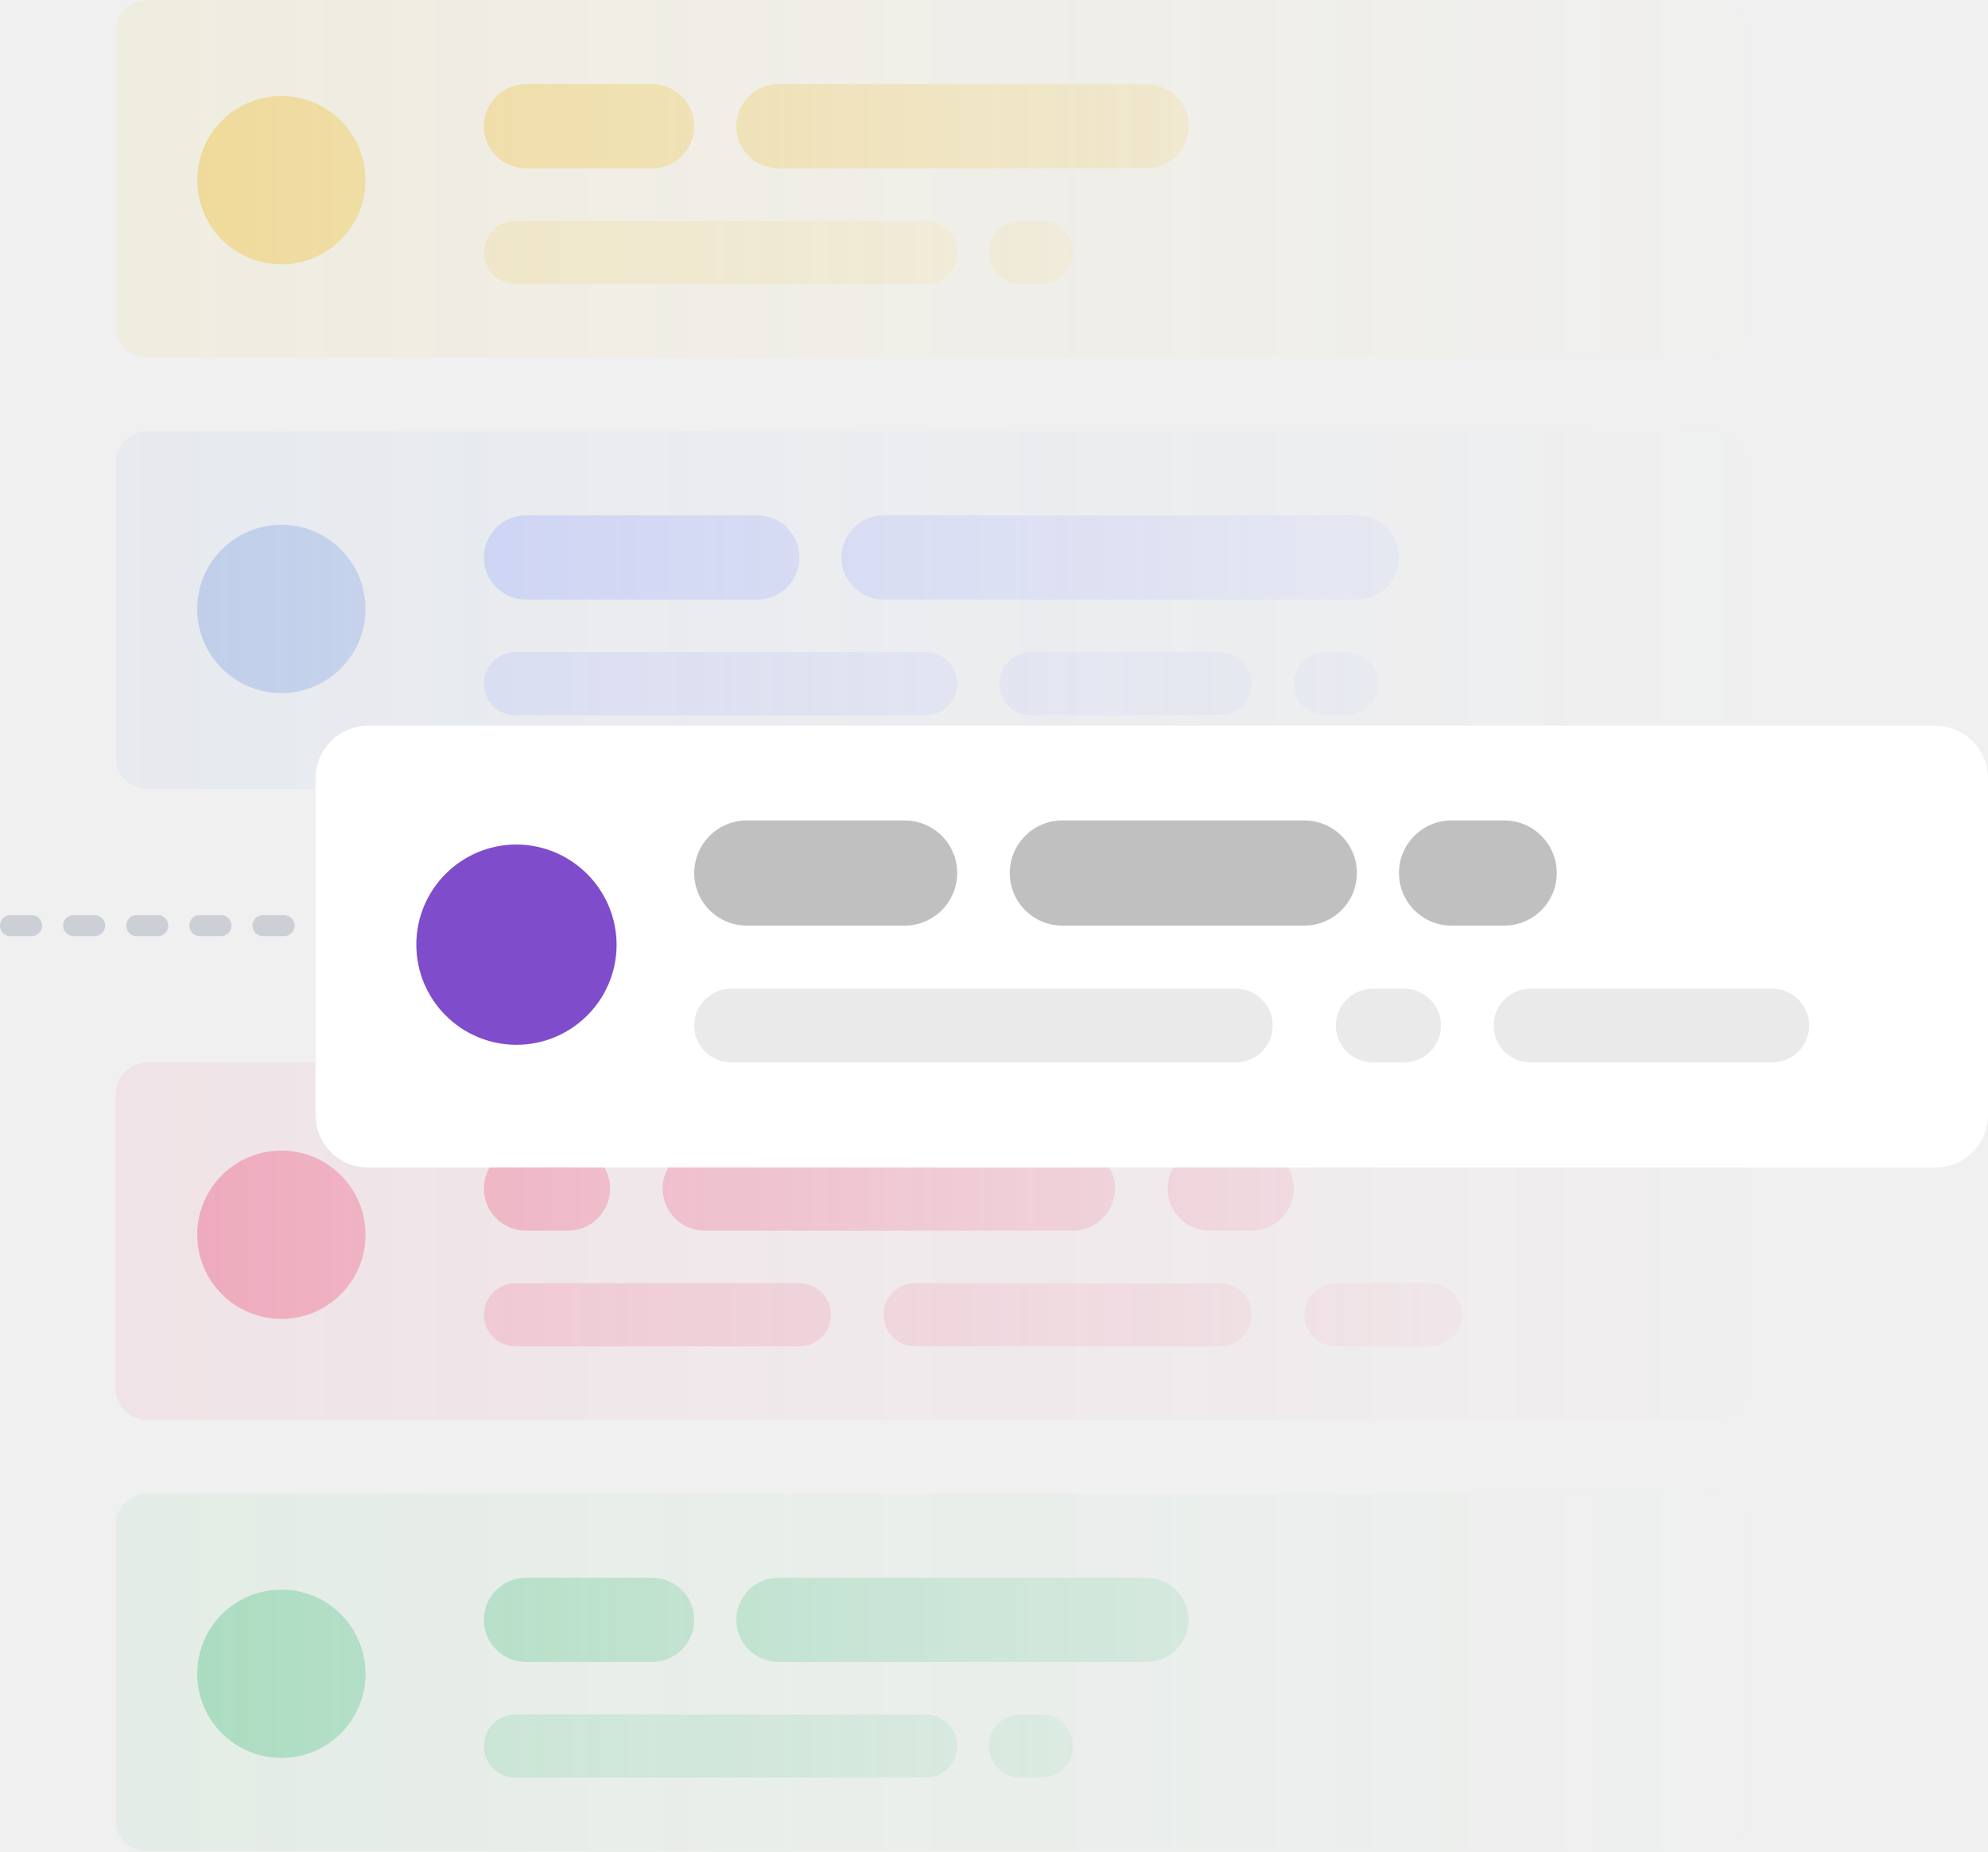
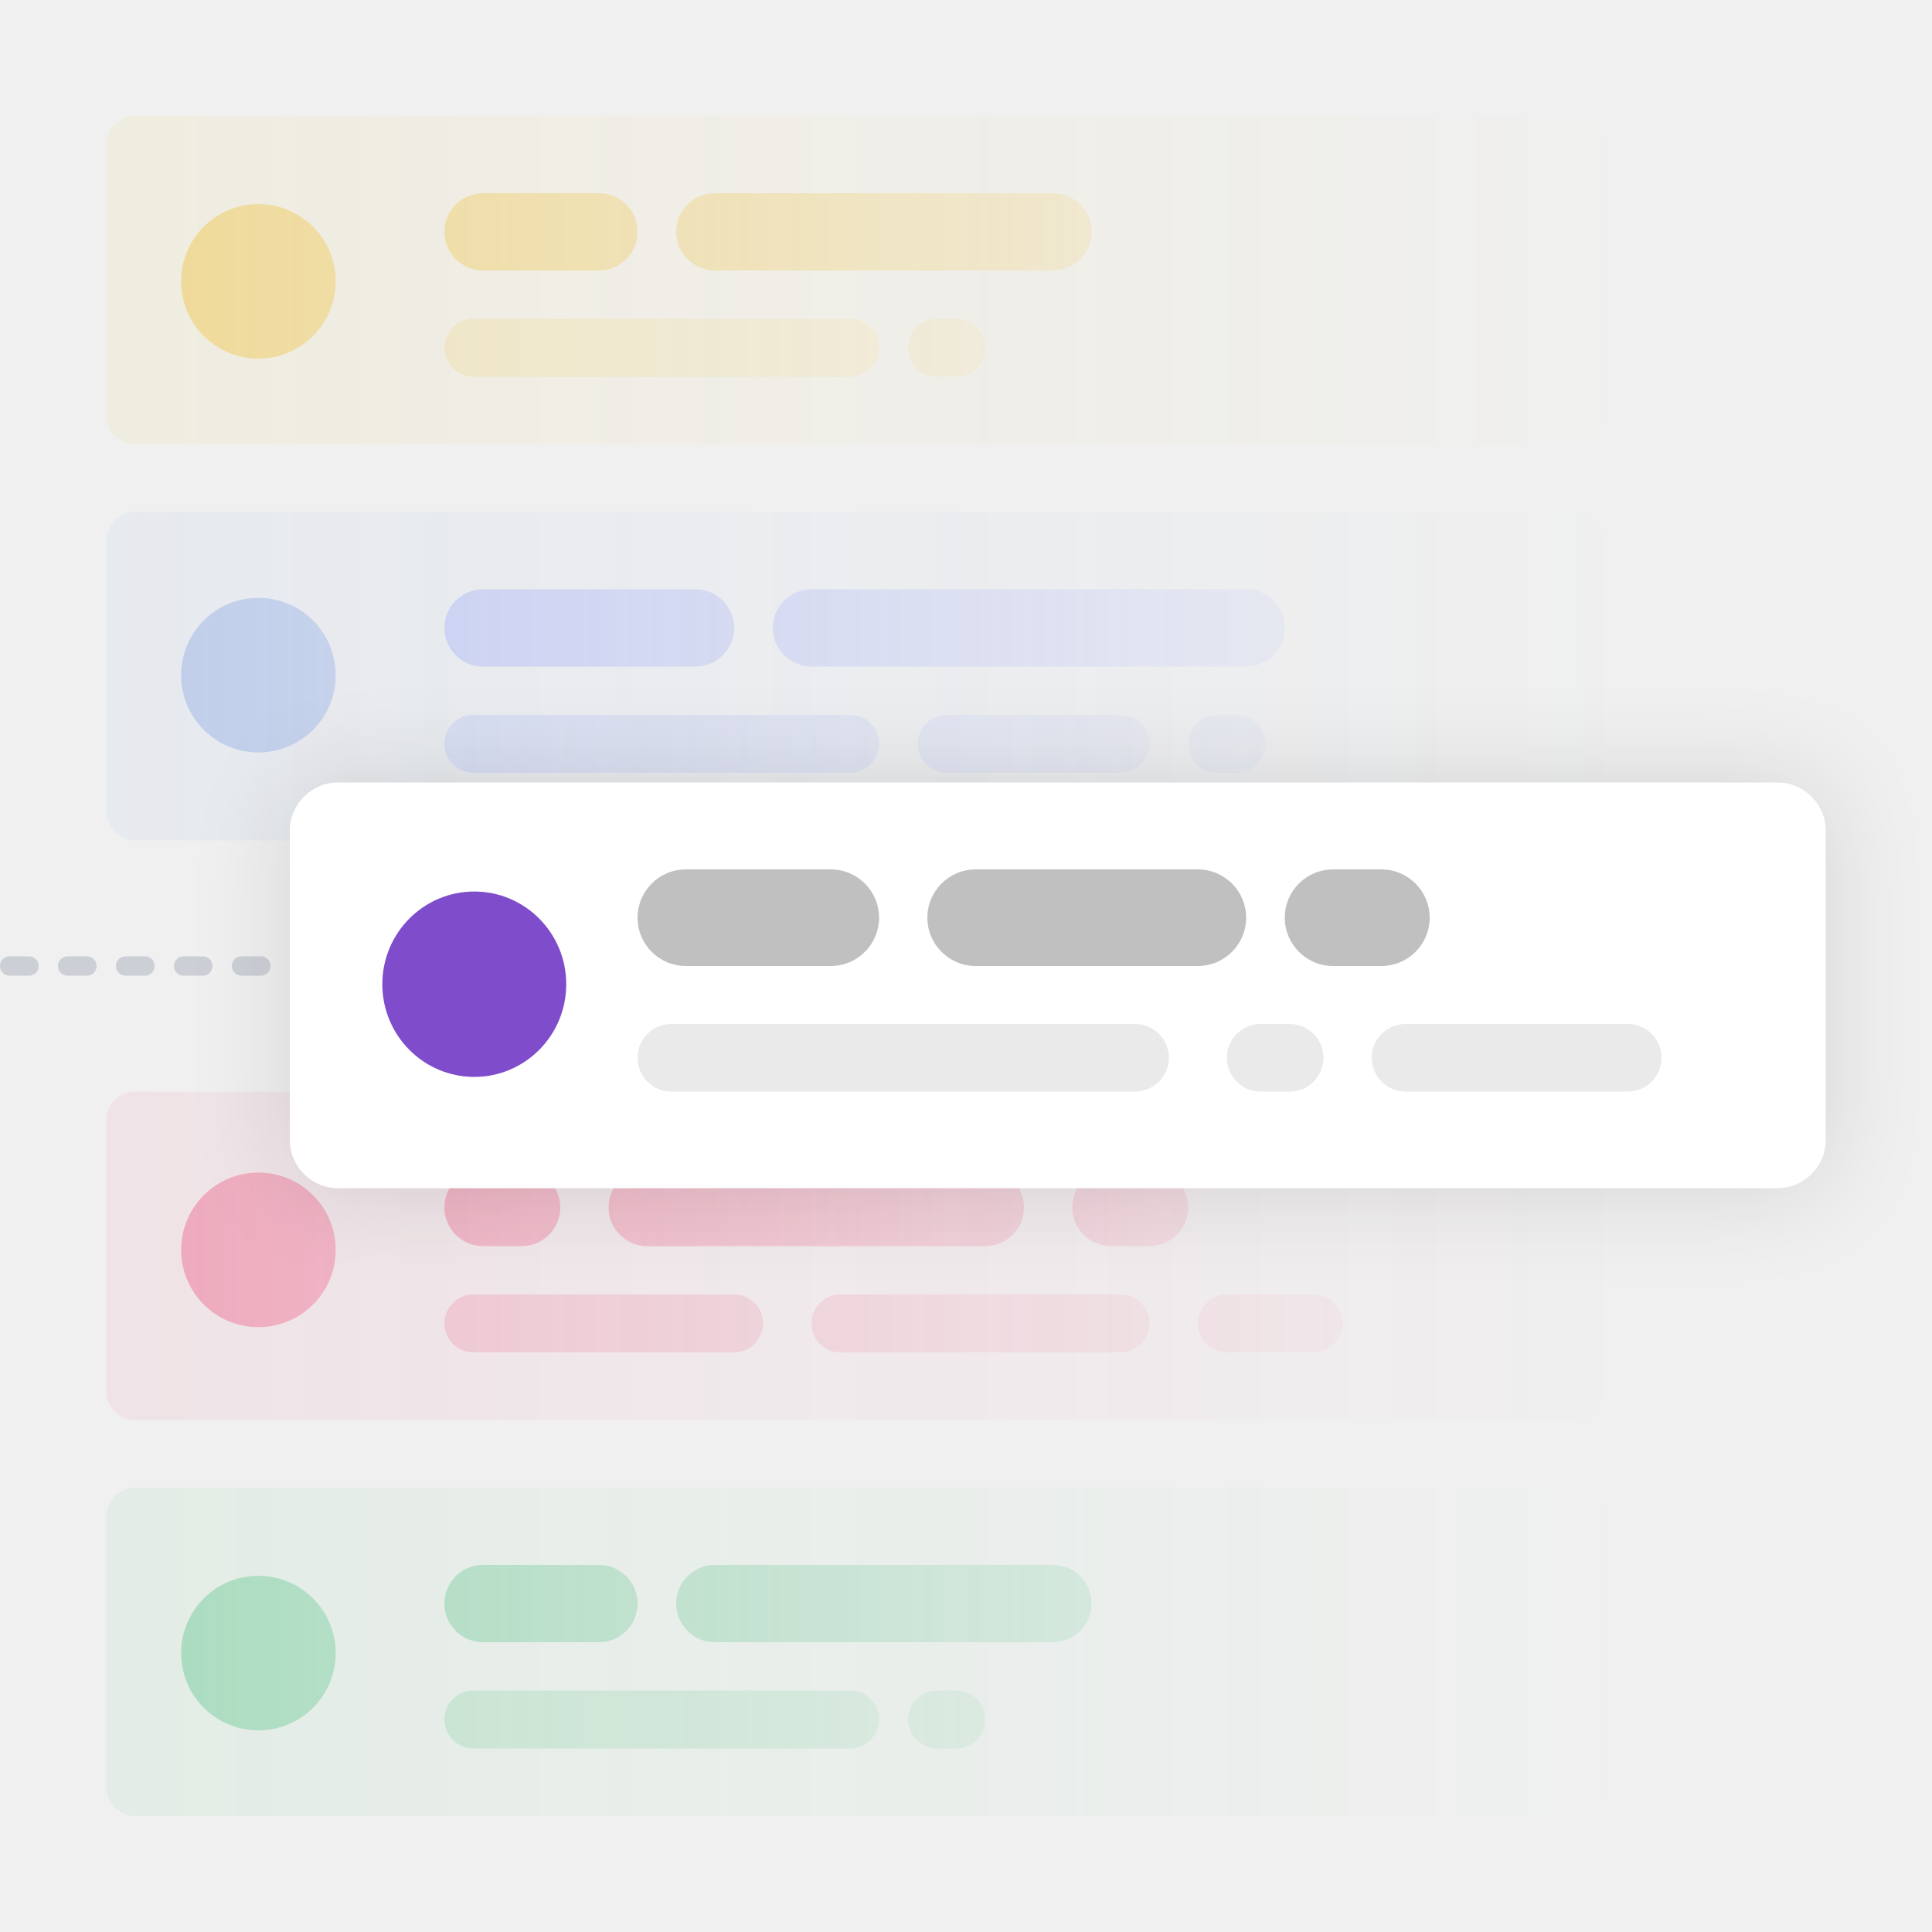
- <svg xmlns="http://www.w3.org/2000/svg" width="189" height="176" viewBox="0 0 189 176">
-   <defs>
-     <linearGradient id="a" x1="172" y1="102" x2="5" y2="102" gradientTransform="matrix(1, 0, 0, -1, 0, 202)" gradientUnits="userSpaceOnUse">
-       <stop offset="0" stop-color="#fff" stop-opacity="0" />
-       <stop offset="1" stop-color="#fff" />
-     </linearGradient>
-     <mask id="b" x="5" y="-7" width="167" height="190" maskUnits="userSpaceOnUse">
-       <g transform="translate(0 -12)">
-         <rect x="5" y="5" width="167" height="190" fill="url(#a)" />
-       </g>
-     </mask>
-   </defs>
-   <g mask="url(#b)">
+ <svg xmlns="http://www.w3.org/2000/svg" width="200" height="200" viewBox="0 0 200 200" fill="none">
+   <mask id="mask0" mask-type="alpha" maskUnits="userSpaceOnUse" x="5" y="5" width="167" height="190">
+     <rect x="5" y="5" width="167" height="190" fill="url(#paint0_linear)" />
+   </mask>
+   <g mask="url(#mask0)">
    <g opacity="0.7">
-       <rect x="11" width="155" height="34" rx="3" fill="#efb400" opacity="0.1" style="isolation:isolate" />
-       <path d="M50,20H62a4,4,0,0,1,4,4h0a4,4,0,0,1-4,4H50a4,4,0,0,1-4-4h0A4,4,0,0,1,50,20Z" transform="translate(0 -12)" fill="#efb400" opacity="0.5" style="isolation:isolate" />
-       <path d="M74,20h35a4,4,0,0,1,4,4h0a4,4,0,0,1-4,4H74a4,4,0,0,1-4-4h0A4,4,0,0,1,74,20Z" transform="translate(0 -12)" fill="#efb400" opacity="0.5" style="isolation:isolate" />
-       <path d="M49,39H88a3,3,0,0,0,3-3h0a3,3,0,0,0-3-3H49a3,3,0,0,0-3,3h0A3,3,0,0,0,49,39Z" transform="translate(0 -12)" fill="#efb400" opacity="0.23" style="isolation:isolate" />
-       <path d="M97,39h2a3,3,0,0,0,3-3h0a3,3,0,0,0-3-3H97a3,3,0,0,0-3,3h0A3,3,0,0,0,97,39Z" transform="translate(0 -12)" fill="#efb400" opacity="0.23" style="isolation:isolate" />
+       <rect opacity="0.1" x="11" y="12" width="155" height="34" rx="3" fill="#EFB400" />
+       <rect opacity="0.5" x="46" y="20" width="20" height="8" rx="4" fill="#EFB400" />
+       <rect opacity="0.5" x="70" y="20" width="43" height="8" rx="4" fill="#EFB400" />
+       <rect opacity="0.23" width="45" height="6" rx="3" transform="matrix(1 0 0 -1 46 39)" fill="#EFB400" />
+       <rect opacity="0.23" width="8" height="6" rx="3" transform="matrix(1 0 0 -1 94 39)" fill="#EFB400" />
      <g opacity="0.5">
-         <path d="M34.75,29.13a8,8,0,1,1-8-8A8,8,0,0,1,34.75,29.13Z" transform="translate(0 -12)" fill="#efb400" />
+         <path d="M34.75 29.128C34.75 33.546 31.168 37.127 26.75 37.127C22.332 37.127 18.75 33.546 18.75 29.128C18.75 24.709 22.332 21.128 26.75 21.128C31.168 21.128 34.75 24.709 34.75 29.128Z" fill="#EFB400" />
      </g>
    </g>
    <g opacity="0.7">
-       <rect x="11" y="142" width="155" height="34" rx="3" fill="#2eb769" opacity="0.1" style="isolation:isolate" />
-       <g opacity="0.5">
-         <path d="M50,162H62a4,4,0,0,1,4,4h0a4,4,0,0,1-4,4H50a4,4,0,0,1-4-4h0A4,4,0,0,1,50,162Z" transform="translate(0 -12)" fill="#2eb769" />
+       <rect opacity="0.1" x="11" y="154" width="155" height="34" rx="3" fill="#2EB769" />
+       <g style="mix-blend-mode:multiply" opacity="0.5">
+         <rect x="46" y="162" width="20" height="8" rx="4" fill="#2EB769" />
+       </g>
+       <g style="mix-blend-mode:multiply" opacity="0.5">
+         <rect x="70" y="162" width="43" height="8" rx="4" fill="#2EB769" />
+       </g>
+       <g style="mix-blend-mode:multiply" opacity="0.3">
+         <rect width="45" height="6" rx="3" transform="matrix(1 0 0 -1 46 181)" fill="#2EB769" />
+       </g>
+       <g style="mix-blend-mode:multiply" opacity="0.3">
+         <rect width="8" height="6" rx="3" transform="matrix(1 0 0 -1 94 181)" fill="#2EB769" />
      </g>
      <g opacity="0.5">
-         <path d="M74,162h35a4,4,0,0,1,4,4h0a4,4,0,0,1-4,4H74a4,4,0,0,1-4-4h0A4,4,0,0,1,74,162Z" transform="translate(0 -12)" fill="#2eb769" />
-       </g>
-       <g opacity="0.3">
-         <path d="M49,181H88a3,3,0,0,0,3-3h0a3,3,0,0,0-3-3H49a3,3,0,0,0-3,3h0A3,3,0,0,0,49,181Z" transform="translate(0 -12)" fill="#2eb769" />
-       </g>
-       <g opacity="0.3">
-         <path d="M97,181h2a3,3,0,0,0,3-3h0a3,3,0,0,0-3-3H97a3,3,0,0,0-3,3h0A3,3,0,0,0,97,181Z" transform="translate(0 -12)" fill="#2eb769" />
-       </g>
-       <g opacity="0.5">
-         <path d="M34.75,171.13a8,8,0,1,1-8-8A8,8,0,0,1,34.75,171.13Z" transform="translate(0 -12)" fill="#2eb769" />
+         <path d="M34.75 171.128C34.75 175.546 31.168 179.128 26.75 179.128C22.332 179.128 18.75 175.546 18.75 171.128C18.75 166.709 22.332 163.128 26.75 163.128C31.168 163.128 34.75 166.709 34.75 171.128Z" fill="#2EB769" />
      </g>
    </g>
    <g opacity="0.7">
-       <rect x="11" y="41" width="155" height="34" rx="3" fill="#6a91e1" opacity="0.1" style="isolation:isolate" />
-       <g opacity="0.5">
-         <rect x="46" y="49" width="30" height="8" rx="4" fill="#8093ff" />
+       <rect opacity="0.1" x="11" y="53" width="155" height="34" rx="3" fill="#6A91E1" />
+       <g style="mix-blend-mode:multiply" opacity="0.5">
+         <rect x="46" y="61" width="30" height="8" rx="4" fill="#8093FF" />
+       </g>
+       <g style="mix-blend-mode:multiply" opacity="0.5">
+         <rect x="80" y="61" width="53" height="8" rx="4" fill="#8093FF" />
+       </g>
+       <g style="mix-blend-mode:multiply" opacity="0.3">
+         <rect width="45" height="6" rx="3" transform="matrix(1 0 0 -1 46 80)" fill="#8093FF" />
+       </g>
+       <g style="mix-blend-mode:multiply" opacity="0.3">
+         <rect width="24" height="6" rx="3" transform="matrix(1 0 0 -1 95 80)" fill="#8093FF" />
+       </g>
+       <g style="mix-blend-mode:multiply" opacity="0.3">
+         <rect width="8" height="6" rx="3" transform="matrix(1 0 0 -1 123 80)" fill="#8093FF" />
      </g>
      <g opacity="0.5">
-         <rect x="80" y="49" width="53" height="8" rx="4" fill="#8093ff" />
-       </g>
-       <g opacity="0.3">
-         <path d="M49,80H88a3,3,0,0,0,3-3h0a3,3,0,0,0-3-3H49a3,3,0,0,0-3,3h0A3,3,0,0,0,49,80Z" transform="translate(0 -12)" fill="#8093ff" />
-       </g>
-       <g opacity="0.3">
-         <path d="M98,80h18a3,3,0,0,0,3-3h0a3,3,0,0,0-3-3H98a3,3,0,0,0-3,3h0A3,3,0,0,0,98,80Z" transform="translate(0 -12)" fill="#8093ff" />
-       </g>
-       <g opacity="0.3">
-         <path d="M126,80h2a3,3,0,0,0,3-3h0a3,3,0,0,0-3-3h-2a3,3,0,0,0-3,3h0A3,3,0,0,0,126,80Z" transform="translate(0 -12)" fill="#8093ff" />
-       </g>
-       <g opacity="0.5">
-         <path d="M34.75,69.89a8,8,0,1,1-8-8A8,8,0,0,1,34.75,69.89Z" transform="translate(0 -12)" fill="#6a91e1" />
+         <path d="M34.75 69.892C34.75 74.311 31.168 77.892 26.75 77.892C22.332 77.892 18.75 74.311 18.75 69.892C18.75 65.474 22.332 61.892 26.75 61.892C31.168 61.892 34.75 65.474 34.75 69.892Z" fill="#6A91E1" />
      </g>
    </g>
    <g opacity="0.7">
-       <rect x="11" y="101" width="155" height="34" rx="3" fill="#ed2c62" opacity="0.1" style="isolation:isolate" />
-       <g opacity="0.5">
-         <path d="M115,121h4a4,4,0,0,1,4,4h0a4,4,0,0,1-4,4h-4a4,4,0,0,1-4-4h0A4,4,0,0,1,115,121Z" transform="translate(0 -12)" fill="#ed2c62" />
+       <rect opacity="0.1" x="11" y="113" width="155" height="34" rx="3" fill="#ED2C62" />
+       <g style="mix-blend-mode:multiply" opacity="0.5">
+         <rect x="111" y="121" width="12" height="8" rx="4" fill="#ED2C62" />
+       </g>
+       <g style="mix-blend-mode:multiply" opacity="0.5">
+         <rect x="46" y="121" width="12" height="8" rx="4" fill="#ED2C62" />
+       </g>
+       <g style="mix-blend-mode:multiply" opacity="0.5">
+         <rect x="63" y="121" width="43" height="8" rx="4" fill="#ED2C62" />
+       </g>
+       <g style="mix-blend-mode:multiply" opacity="0.3">
+         <rect width="33" height="6" rx="3" transform="matrix(1 0 0 -1 46 140)" fill="#ED2C62" />
+       </g>
+       <g style="mix-blend-mode:multiply" opacity="0.3">
+         <rect width="35" height="6" rx="3" transform="matrix(1 0 0 -1 84 140)" fill="#ED2C62" />
+       </g>
+       <g style="mix-blend-mode:multiply" opacity="0.3">
+         <rect width="15" height="6" rx="3" transform="matrix(1 0 0 -1 124 140)" fill="#ED2C62" />
      </g>
      <g opacity="0.5">
-         <path d="M50,121h4a4,4,0,0,1,4,4h0a4,4,0,0,1-4,4H50a4,4,0,0,1-4-4h0A4,4,0,0,1,50,121Z" transform="translate(0 -12)" fill="#ed2c62" />
-       </g>
-       <g opacity="0.5">
-         <path d="M67,121h35a4,4,0,0,1,4,4h0a4,4,0,0,1-4,4H67a4,4,0,0,1-4-4h0A4,4,0,0,1,67,121Z" transform="translate(0 -12)" fill="#ed2c62" />
-       </g>
-       <g opacity="0.3">
-         <path d="M49,140H76a3,3,0,0,0,3-3h0a3,3,0,0,0-3-3H49a3,3,0,0,0-3,3h0A3,3,0,0,0,49,140Z" transform="translate(0 -12)" fill="#ed2c62" />
-       </g>
-       <g opacity="0.3">
-         <path d="M87,140h29a3,3,0,0,0,3-3h0a3,3,0,0,0-3-3H87a3,3,0,0,0-3,3h0A3,3,0,0,0,87,140Z" transform="translate(0 -12)" fill="#ed2c62" />
-       </g>
-       <g opacity="0.3">
-         <path d="M127,140h9a3,3,0,0,0,3-3h0a3,3,0,0,0-3-3h-9a3,3,0,0,0-3,3h0A3,3,0,0,0,127,140Z" transform="translate(0 -12)" fill="#ed2c62" />
-       </g>
-       <g opacity="0.5">
-         <path d="M34.75,129.39a8,8,0,1,1-8-8A8,8,0,0,1,34.75,129.39Z" transform="translate(0 -12)" fill="#ed2c62" />
+         <path d="M34.75 129.386C34.75 133.804 31.168 137.386 26.75 137.386C22.332 137.386 18.75 133.804 18.75 129.386C18.75 124.967 22.332 121.386 26.75 121.386C31.168 121.386 34.75 124.967 34.75 129.386Z" fill="#ED2C62" />
      </g>
    </g>
  </g>
-   <rect x="30" y="69" width="159" height="42" rx="5" fill="#fff" />
-   <path d="M71,90H86a5,5,0,0,1,5,5h0a5,5,0,0,1-5,5H71a5,5,0,0,1-5-5h0A5,5,0,0,1,71,90Z" transform="translate(0 -12)" fill="silver" />
-   <path d="M101,90h23a5,5,0,0,1,5,5h0a5,5,0,0,1-5,5H101a5,5,0,0,1-5-5h0A5,5,0,0,1,101,90Z" transform="translate(0 -12)" fill="silver" />
-   <path d="M138,90h5a5,5,0,0,1,5,5h0a5,5,0,0,1-5,5h-5a5,5,0,0,1-5-5h0A5,5,0,0,1,138,90Z" transform="translate(0 -12)" fill="silver" />
-   <rect x="66" y="94" width="55" height="7" rx="3.5" fill="#eaeaea" />
-   <rect x="142" y="94" width="30" height="7" rx="3.5" fill="#eaeaea" />
-   <rect x="127" y="94" width="10" height="7" rx="3.5" fill="#eaeaea" />
-   <path d="M58.62,101.89a9.52,9.52,0,1,1-9.52-9.6A9.56,9.56,0,0,1,58.62,101.89Z" transform="translate(0 -12)" fill="#7f4ccb" />
-   <line x1="1" y1="88" x2="29" y2="88" fill="none" stroke="#40496c" stroke-linecap="round" stroke-linejoin="round" stroke-width="2" stroke-dasharray="2 4" opacity="0.2" style="isolation:isolate" />
+   <g filter="url(#filter0_d)">
+     <rect x="30" y="81" width="159" height="42" rx="5" fill="white" />
+     <rect x="66" y="90" width="25" height="10" rx="5" fill="#C0C0C0" />
+     <rect x="96" y="90" width="33" height="10" rx="5" fill="#C0C0C0" />
+     <rect x="133" y="90" width="15" height="10" rx="5" fill="#C0C0C0" />
+     <rect width="55" height="7" rx="3.5" transform="matrix(1 0 0 -1 66 113)" fill="#EAEAEA" />
+     <rect width="30" height="7" rx="3.5" transform="matrix(1 0 0 -1 142 113)" fill="#EAEAEA" />
+     <rect width="10" height="7" rx="3.5" transform="matrix(1 0 0 -1 127 113)" fill="#EAEAEA" />
+     <path d="M58.617 101.885C58.617 107.185 54.355 111.481 49.098 111.481C43.84 111.481 39.578 107.185 39.578 101.885C39.578 96.586 43.84 92.29 49.098 92.29C54.355 92.29 58.617 96.586 58.617 101.885Z" fill="#7F4CCB" />
+   </g>
+   <line opacity="0.2" x1="1" y1="100" x2="29" y2="100" stroke="#40496C" stroke-width="2" stroke-linecap="round" stroke-linejoin="round" stroke-dasharray="2 4" />
+   <defs>
+     <filter id="filter0_d" x="20" y="71" width="179" height="62" filterUnits="userSpaceOnUse" color-interpolation-filters="sRGB">
+       <feFlood flood-opacity="0" result="BackgroundImageFix" />
+       <feColorMatrix in="SourceAlpha" type="matrix" values="0 0 0 0 0 0 0 0 0 0 0 0 0 0 0 0 0 0 127 0" />
+       <feOffset />
+       <feGaussianBlur stdDeviation="5" />
+       <feColorMatrix type="matrix" values="0 0 0 0 0 0 0 0 0 0 0 0 0 0 0 0 0 0 0.12 0" />
+       <feBlend mode="multiply" in2="BackgroundImageFix" result="effect1_dropShadow" />
+       <feBlend mode="normal" in="SourceGraphic" in2="effect1_dropShadow" result="shape" />
+     </filter>
+     <linearGradient id="paint0_linear" x1="172" y1="5" x2="5" y2="5" gradientUnits="userSpaceOnUse">
+       <stop stop-color="white" stop-opacity="0" />
+       <stop offset="1" stop-color="white" />
+     </linearGradient>
+   </defs>
</svg>
